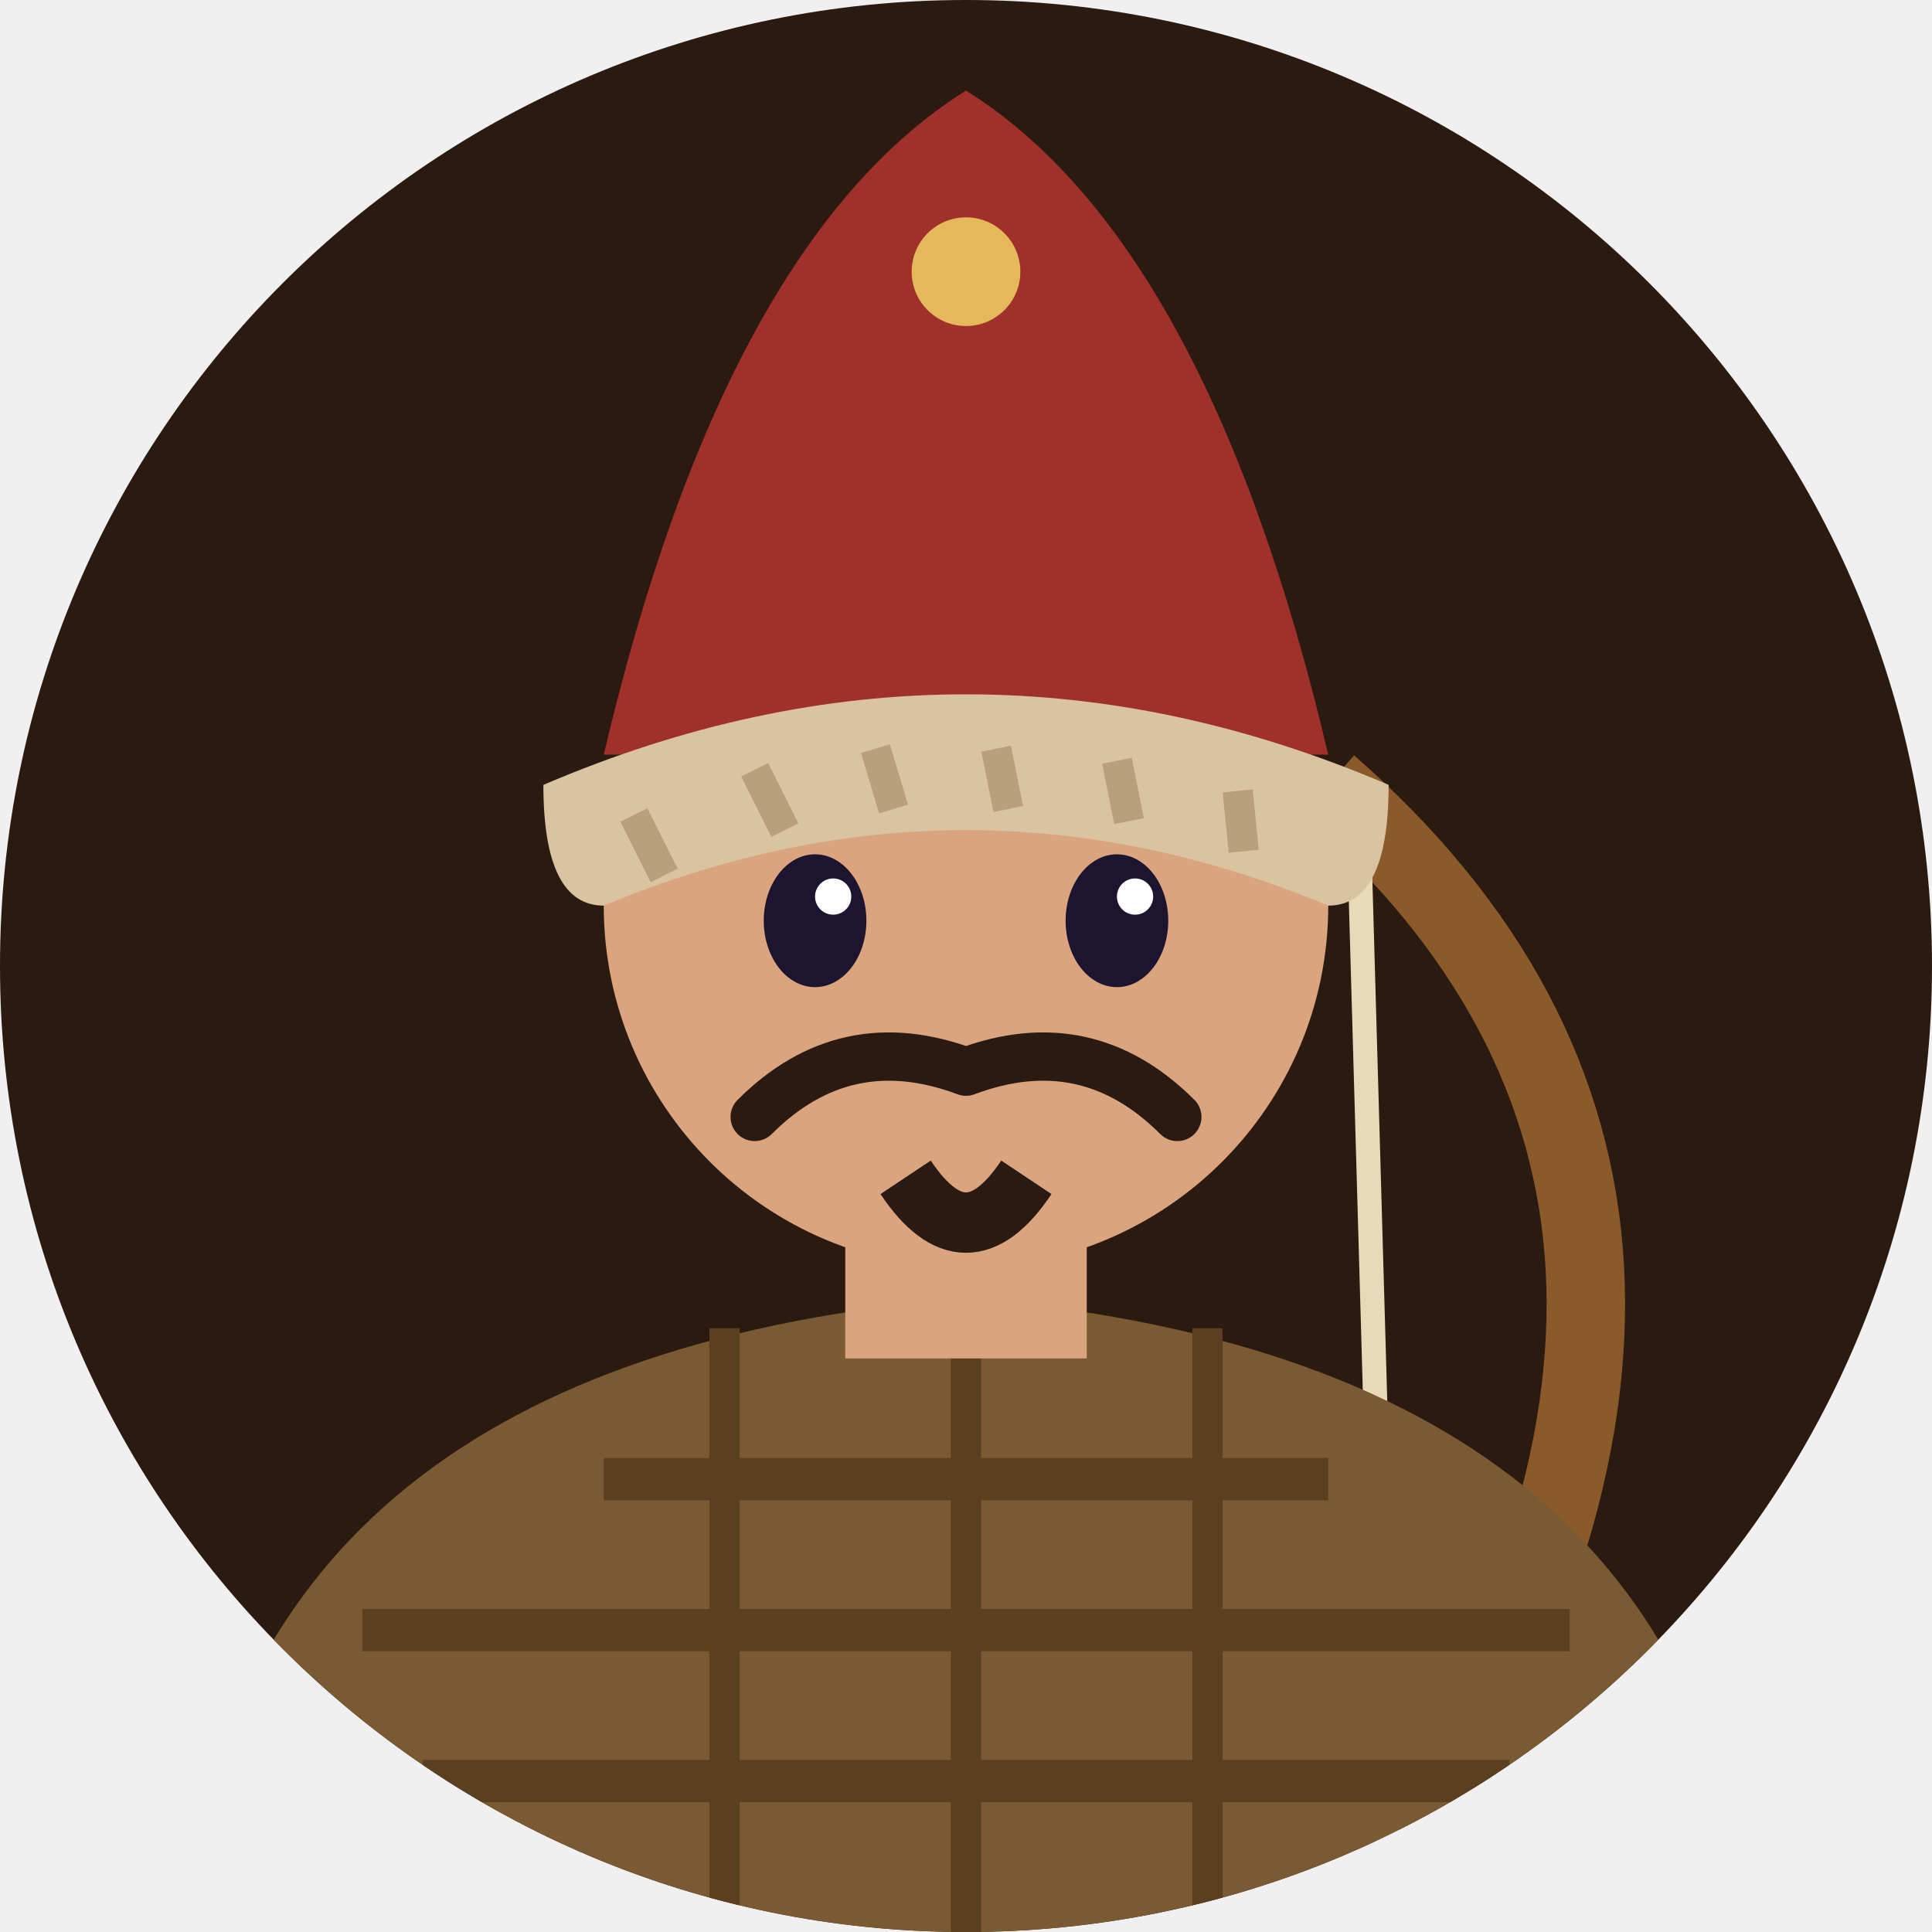
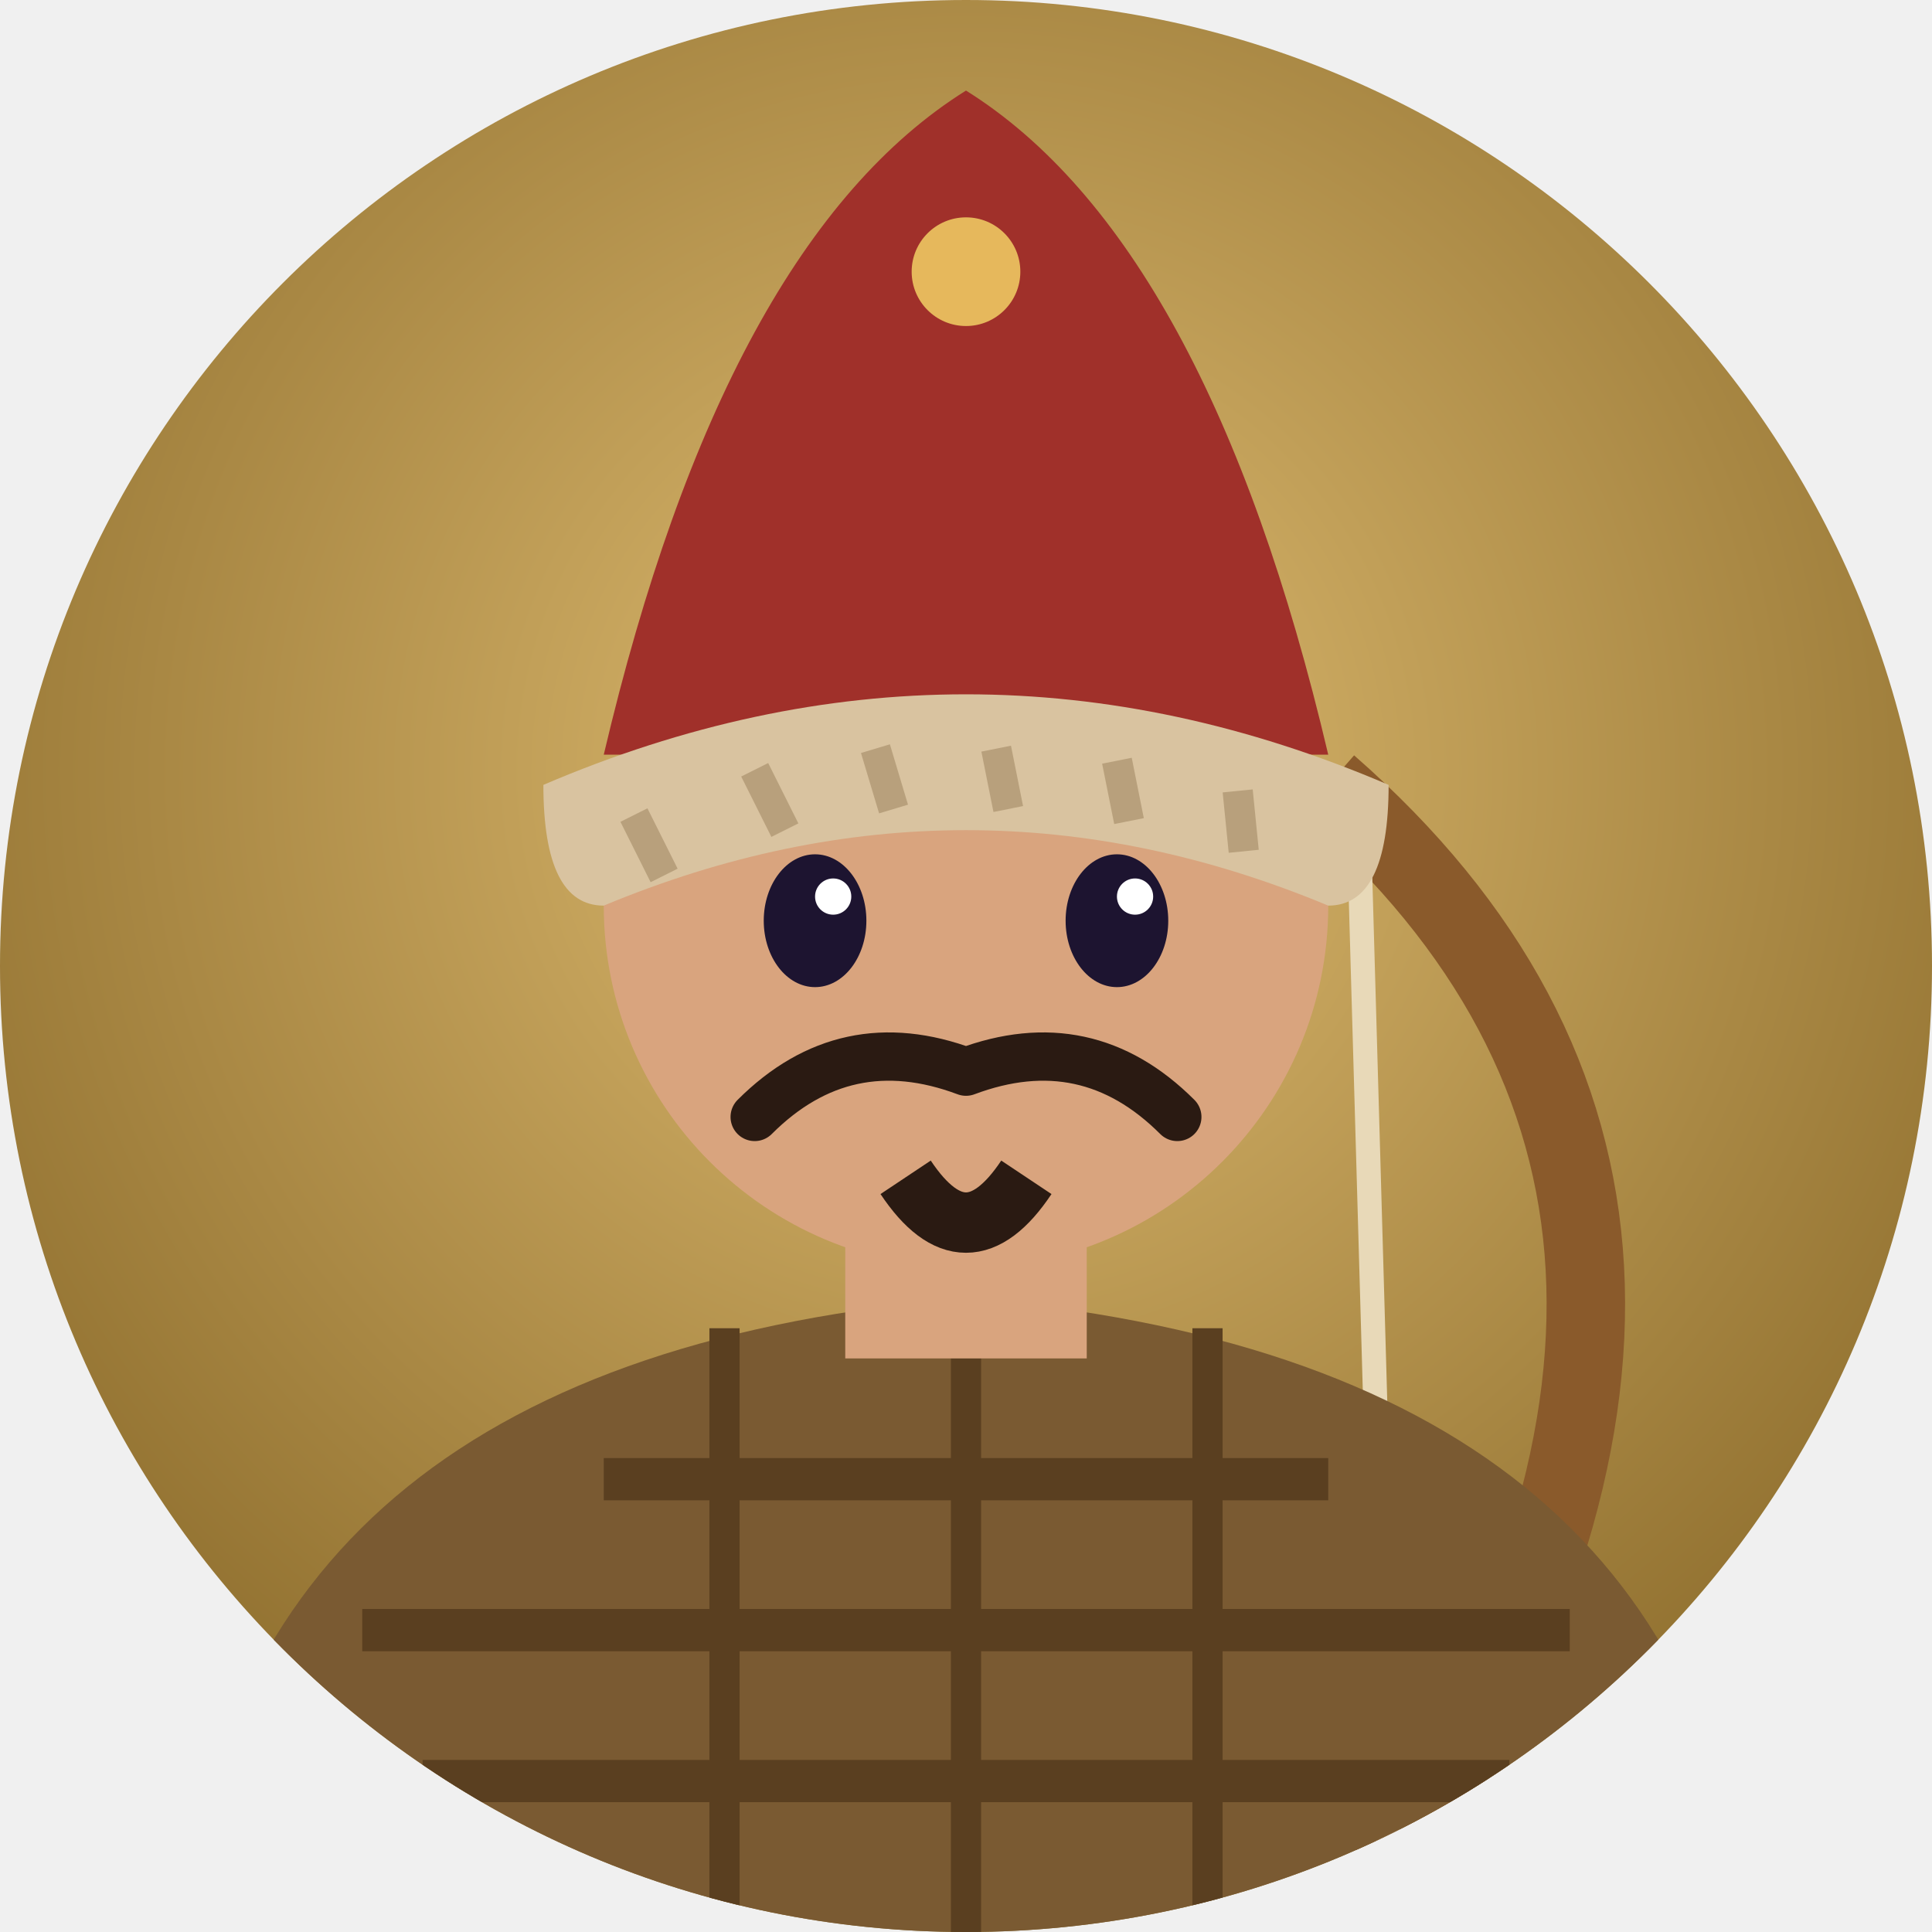
<svg xmlns="http://www.w3.org/2000/svg" viewBox="0 0 64 64">
  <defs>
    <clipPath id="c">
      <circle cx="32" cy="32" r="32" />
    </clipPath>
+     <radialGradient id="bg" cx="50%" cy="40%" r="65%">
+       <stop offset="0" stop-color="#e0bd72" />
+       <stop offset="1" stop-color="#8a6a2a" />
+     </radialGradient>
  </defs>
  <g clip-path="url(#c)">
-     <rect width="64" height="64" fill="#2a1a10" />
+     <rect width="64" height="64" fill="url(#bg)" />
    <path d="M44 26 Q60 40 46 62" stroke="#8a5a2b" stroke-width="2.6" fill="none" />
    <path d="M45 27 L46 62" stroke="#e8d9b8" stroke-width=".8" />
    <path d="M6 64 Q8 45 32 43 Q56 45 58 64Z" fill="#7a5a32" />
    <path d="M12 54 H52 M14 59 H50 M20 49 H44" stroke="#5a3f20" stroke-width="1.4" />
    <path d="M24 44 V64 M32 44 V64 M40 44 V64" stroke="#5a3f20" stroke-width="1" />
    <rect x="28" y="38" width="8" height="7" fill="#d9a47e" />
    <circle cx="32" cy="30" r="12" fill="#d9a47e" />
    <ellipse cx="27" cy="30.5" rx="1.7" ry="2.2" fill="#1d1430" />
    <ellipse cx="37" cy="30.5" rx="1.7" ry="2.2" fill="#1d1430" />
    <circle cx="27.6" cy="29.7" r=".6" fill="#fff" />
    <circle cx="37.6" cy="29.7" r=".6" fill="#fff" />
    <path d="M32 35.5 Q28 34 25 37 M32 35.5 Q36 34 39 37" stroke="#2a1a12" stroke-width="1.6" fill="none" stroke-linecap="round" />
    <path d="M30 39 Q32 42 34 39" stroke="#2a1a12" stroke-width="2" fill="none" />
    <path d="M20 25 Q24 8 32 3 Q40 8 44 25Z" fill="#a0302a" />
    <path d="M18 26 Q32 20 46 26 Q46 30 44 30 Q32 25 20 30 Q18 30 18 26Z" fill="#d9c3a0" />
    <path d="M21 27 l1 2 M25 25.5 l1 2 M29 24.8 l.6 2 M33 24.8 l.4 2 M37 25.2 l.4 2 M41 26.2 l.2 2" stroke="#b8a07c" stroke-width="1" />
    <circle cx="32" cy="9" r="1.8" fill="#e6b85c" />
  </g>
</svg>
